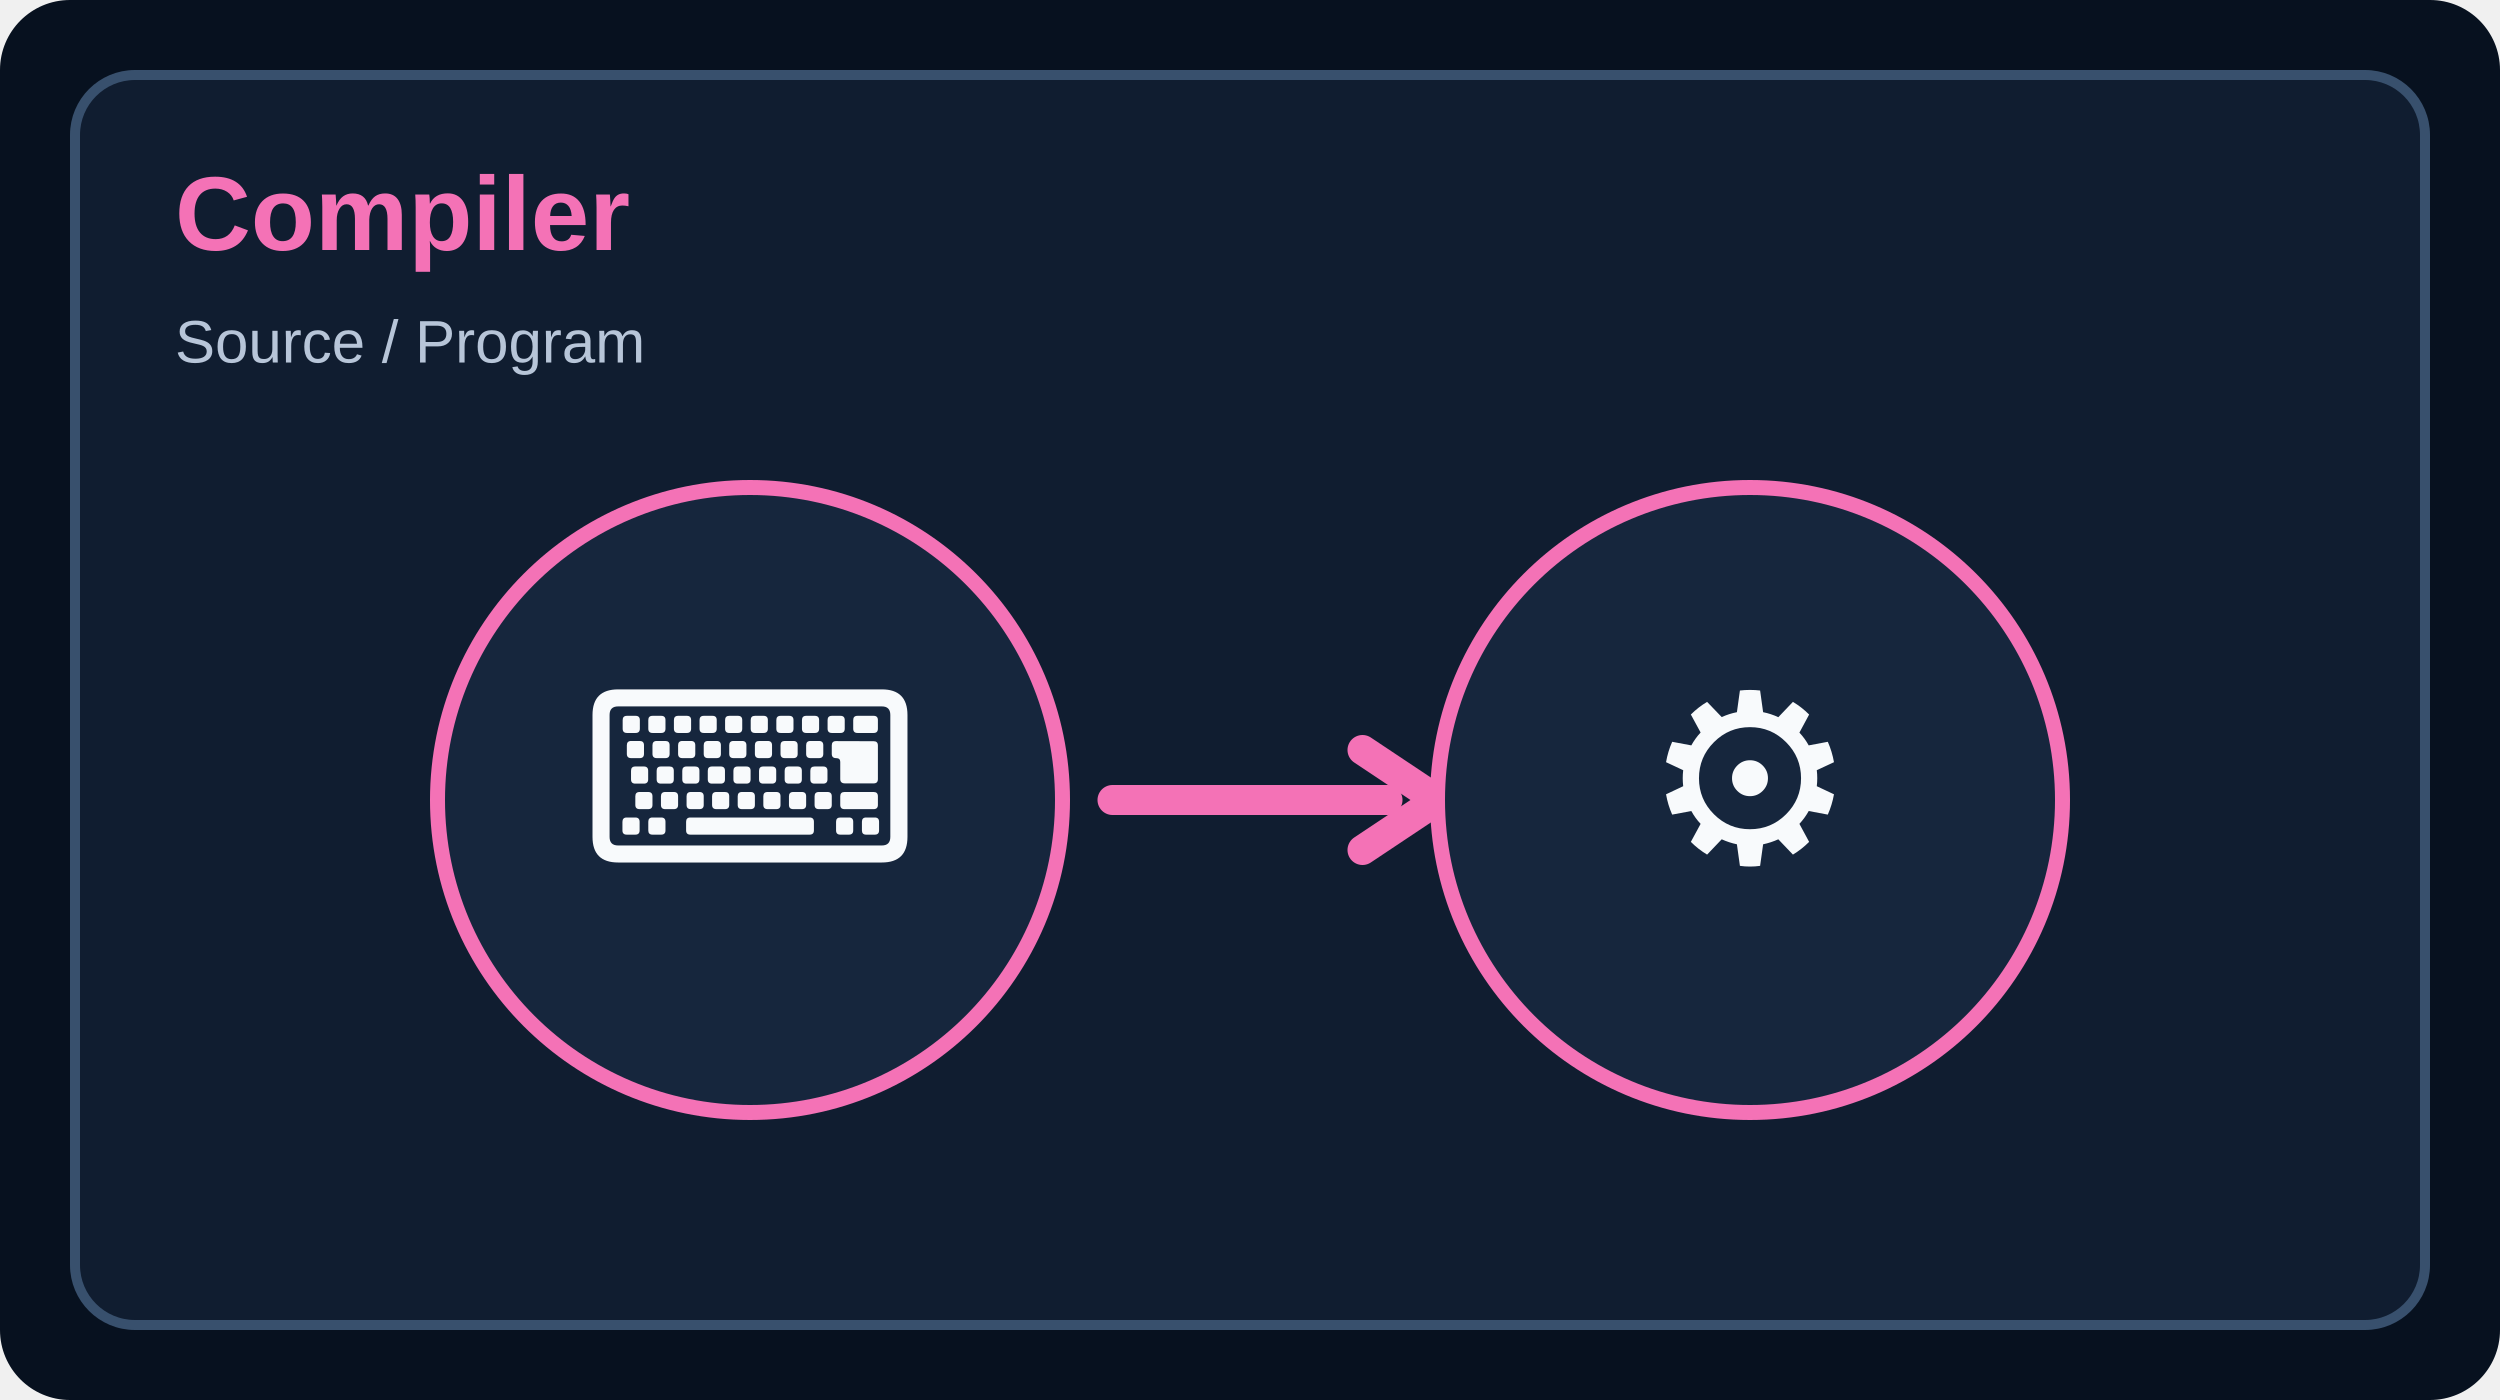
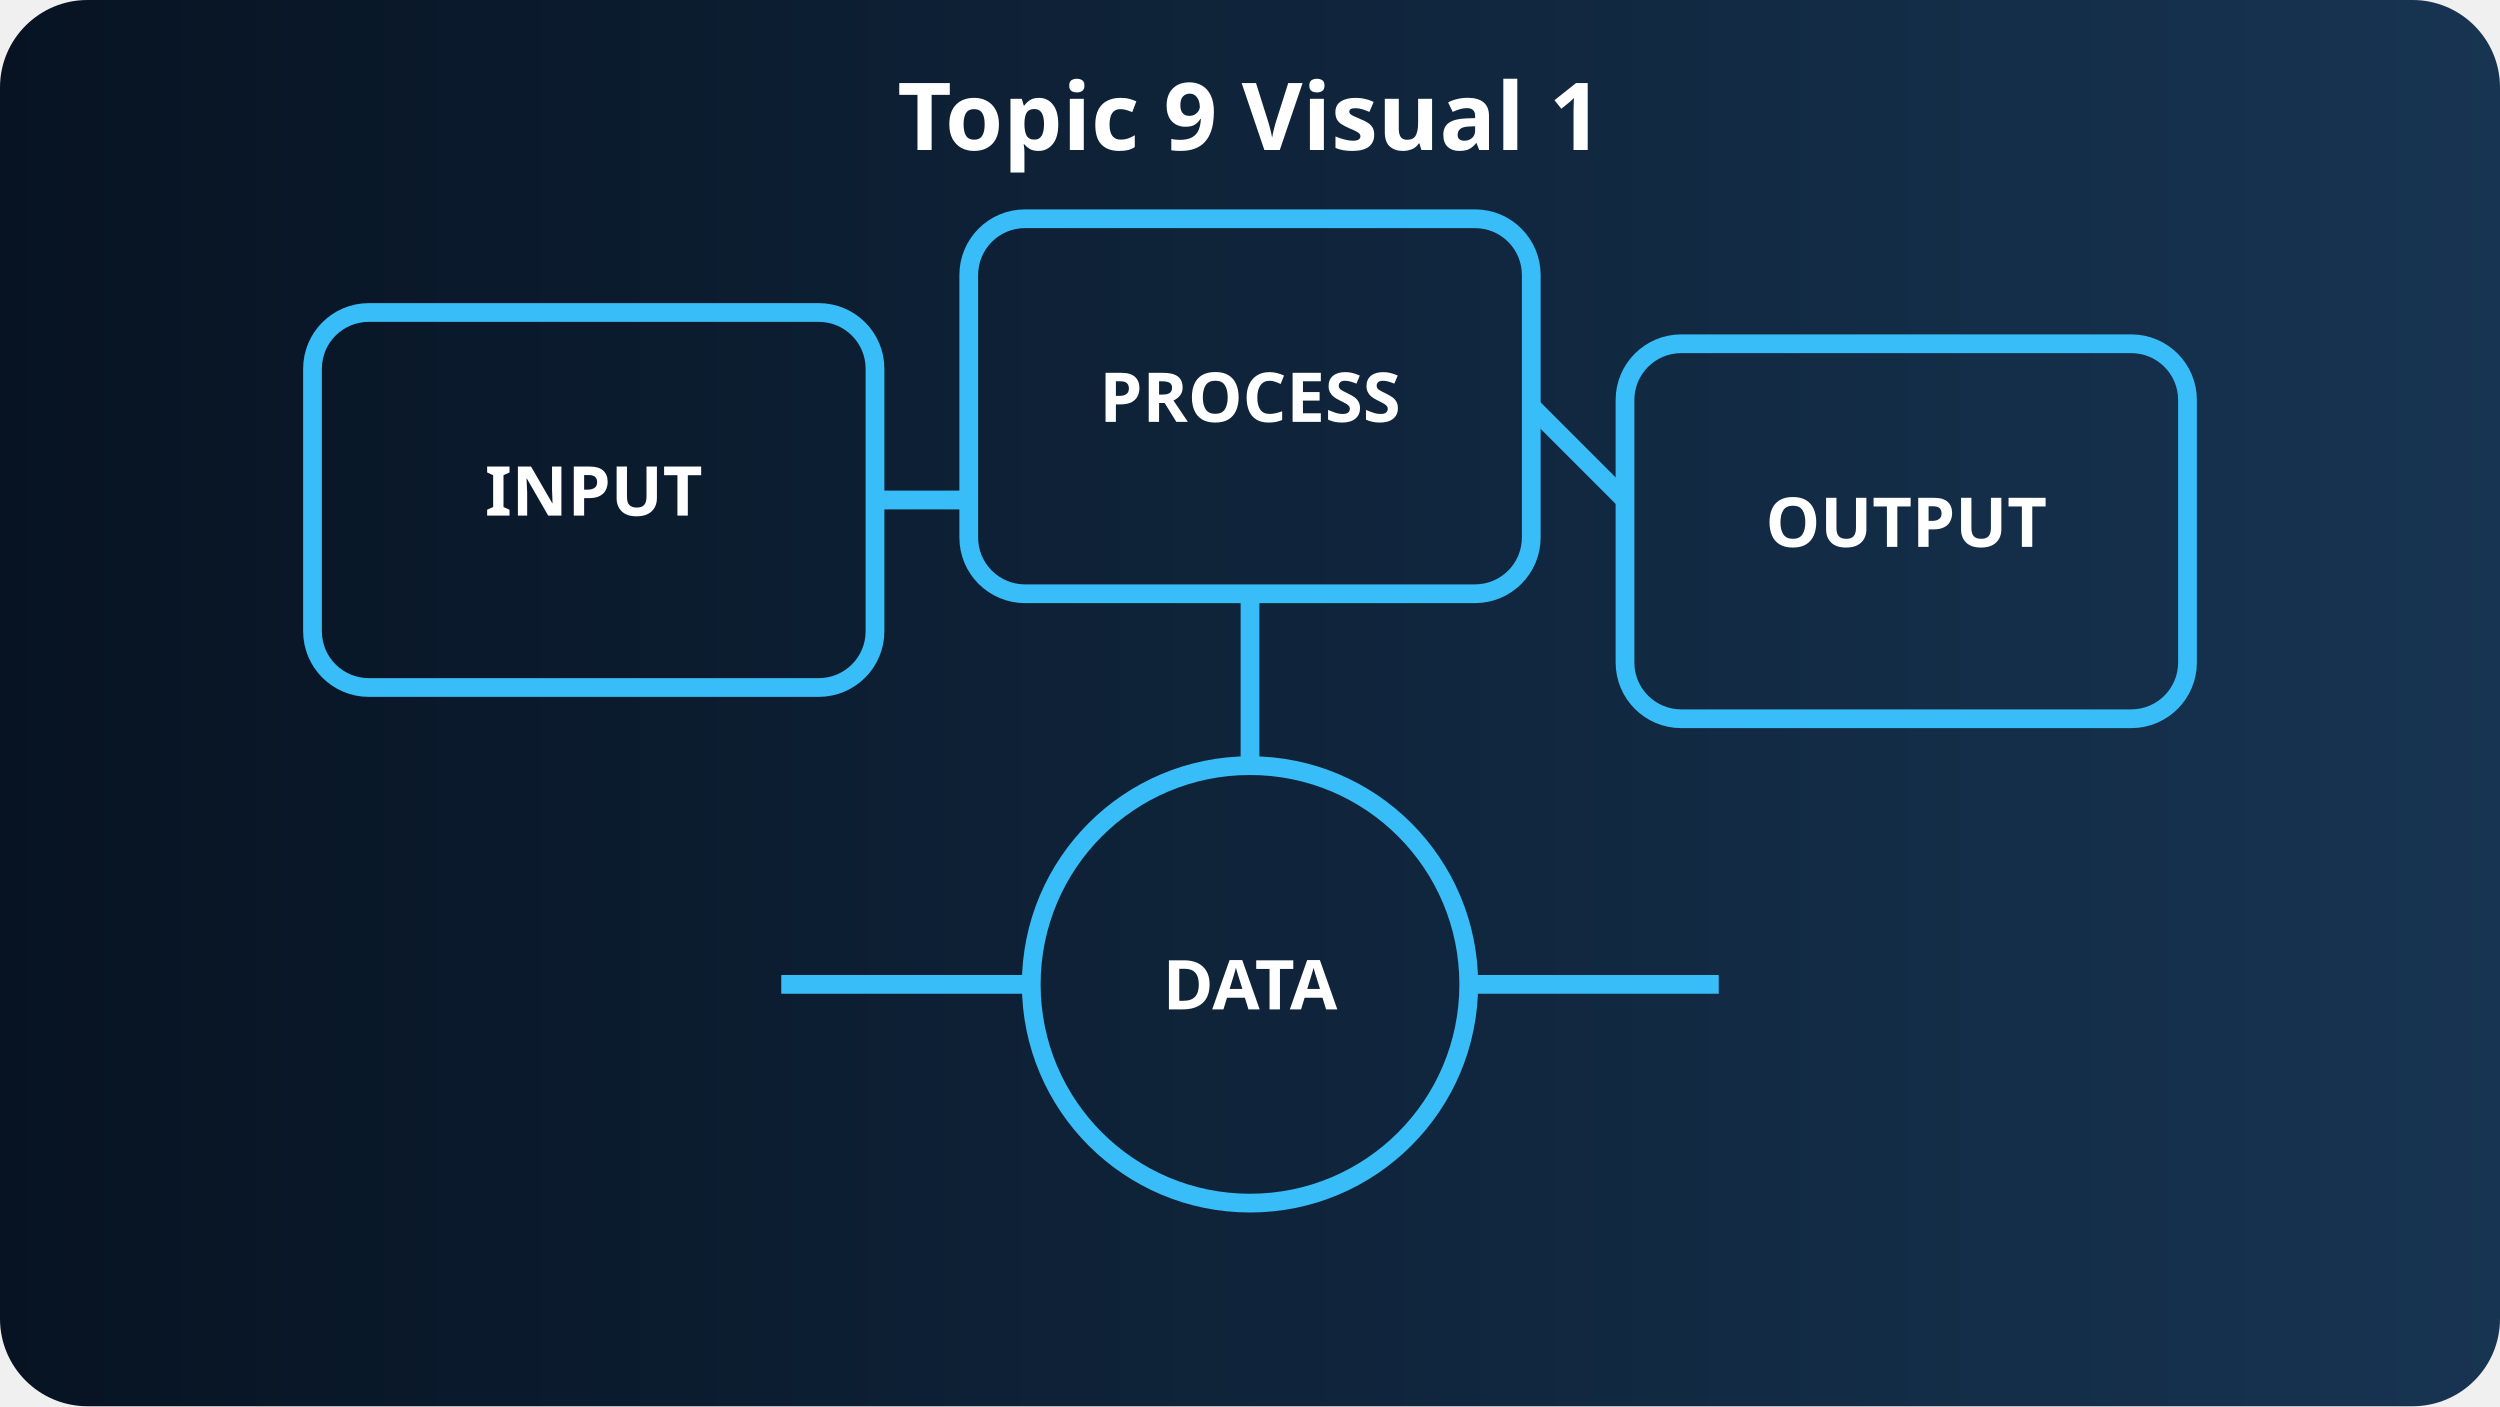
- <svg xmlns="http://www.w3.org/2000/svg" viewBox="0 0 1000 560">
-   <rect width="1000" height="560" rx="28" fill="#07111f" />
-   <rect x="30" y="30" width="940" height="500" rx="24" fill="#101d30" stroke="#38506d" stroke-width="4" />
-   <text x="70" y="100" fill="#f472b6" font-family="Arial,sans-serif" font-size="42" font-weight="700">Compiler</text>
-   <text x="70" y="145" fill="#b7c5d8" font-family="Arial,sans-serif" font-size="24">Source / Program</text>
-   <circle cx="300" cy="320" r="125" fill="#16263d" stroke="#f472b6" stroke-width="6" />
-   <text x="300" y="345" text-anchor="middle" fill="#f8fafc" font-family="Arial,sans-serif" font-size="95">⌨</text>
-   <path d="M445 320 H555" stroke="#f472b6" stroke-width="12" stroke-linecap="round" />
-   <path d="M545 300 L575 320 L545 340" fill="none" stroke="#f472b6" stroke-width="12" stroke-linecap="round" />
-   <circle cx="700" cy="320" r="125" fill="#16263d" stroke="#f472b6" stroke-width="6" />
-   <text x="700" y="345" text-anchor="middle" fill="#f8fafc" font-family="Arial,sans-serif" font-size="95">⚙</text>
+ <svg xmlns="http://www.w3.org/2000/svg" viewBox="0 0 800 450">
+   <defs>
+     <linearGradient id="g" x1="0" x2="1">
+       <stop stop-color="#071322" />
+       <stop offset="1" stop-color="#173452" />
+     </linearGradient>
+   </defs>
+   <rect width="800" height="450" rx="28" fill="url(#g)" />
+   <g fill="none" stroke="#38bdf8" stroke-width="6">
+     <rect x="100" y="100" width="180" height="120" rx="18" />
+     <rect x="310" y="70" width="180" height="120" rx="18" />
+     <rect x="520" y="110" width="180" height="120" rx="18" />
+     <path d="M280 160h30M490 130l30 30" />
+     <circle cx="400" cy="315" r="70" />
+     <path d="M400 245v-55M330 315h-80M470 315h80" />
+   </g>
+   <g fill="white" font-family="system-ui" font-weight="800" text-anchor="middle">
+     <text x="400" y="48" font-size="30">Topic 9 Visual 1</text>
+     <text x="190" y="165" font-size="22">INPUT</text>
+     <text x="400" y="135" font-size="22">PROCESS</text>
+     <text x="610" y="175" font-size="22">OUTPUT</text>
+     <text x="400" y="323" font-size="22">DATA</text>
+   </g>
</svg>
